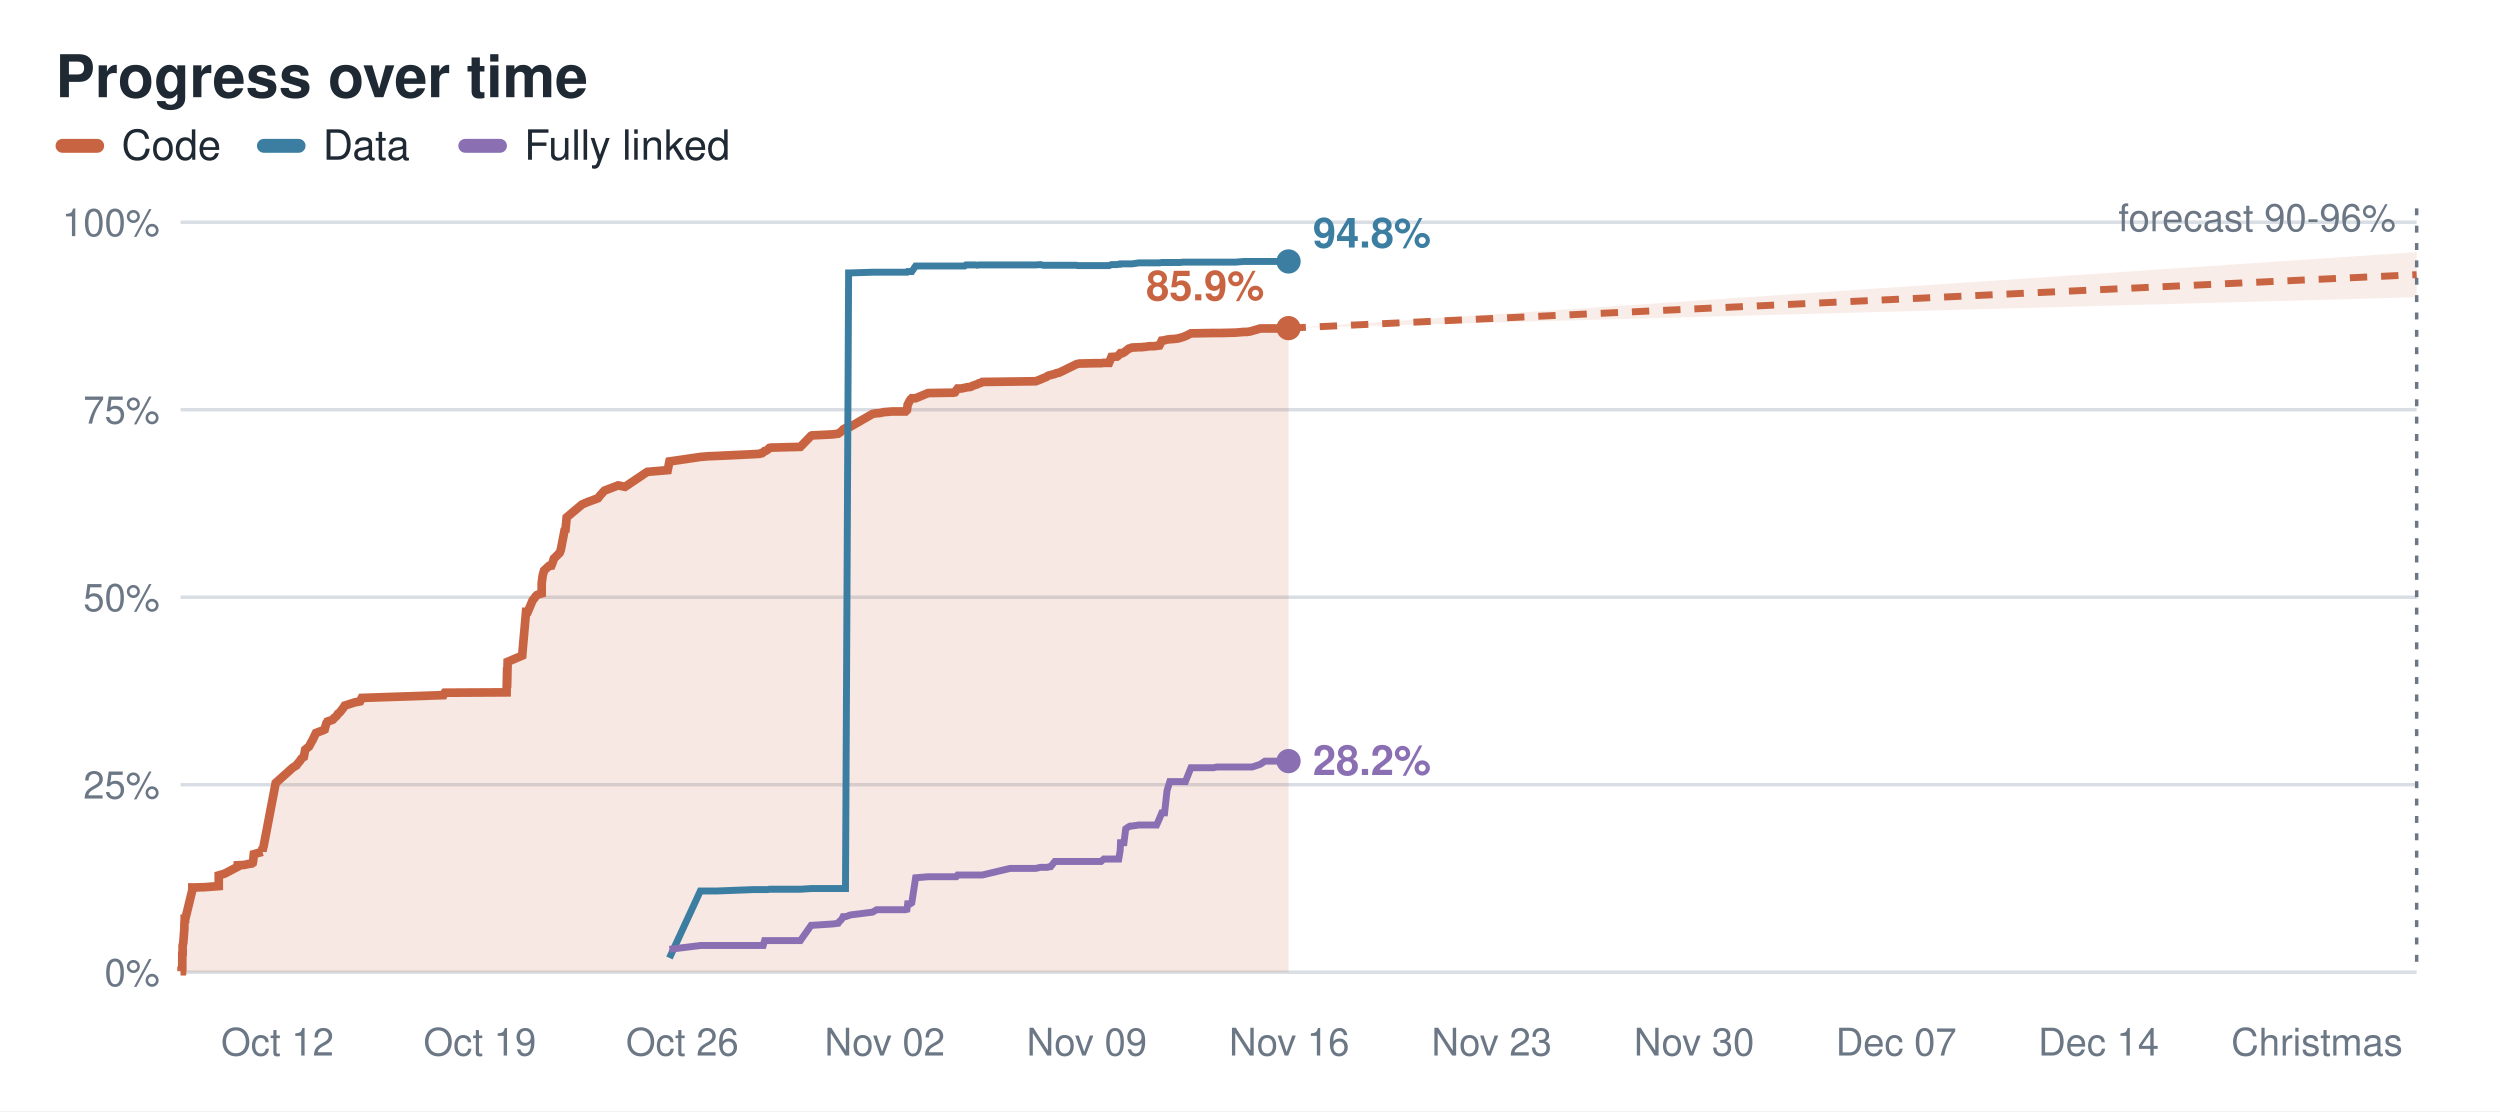
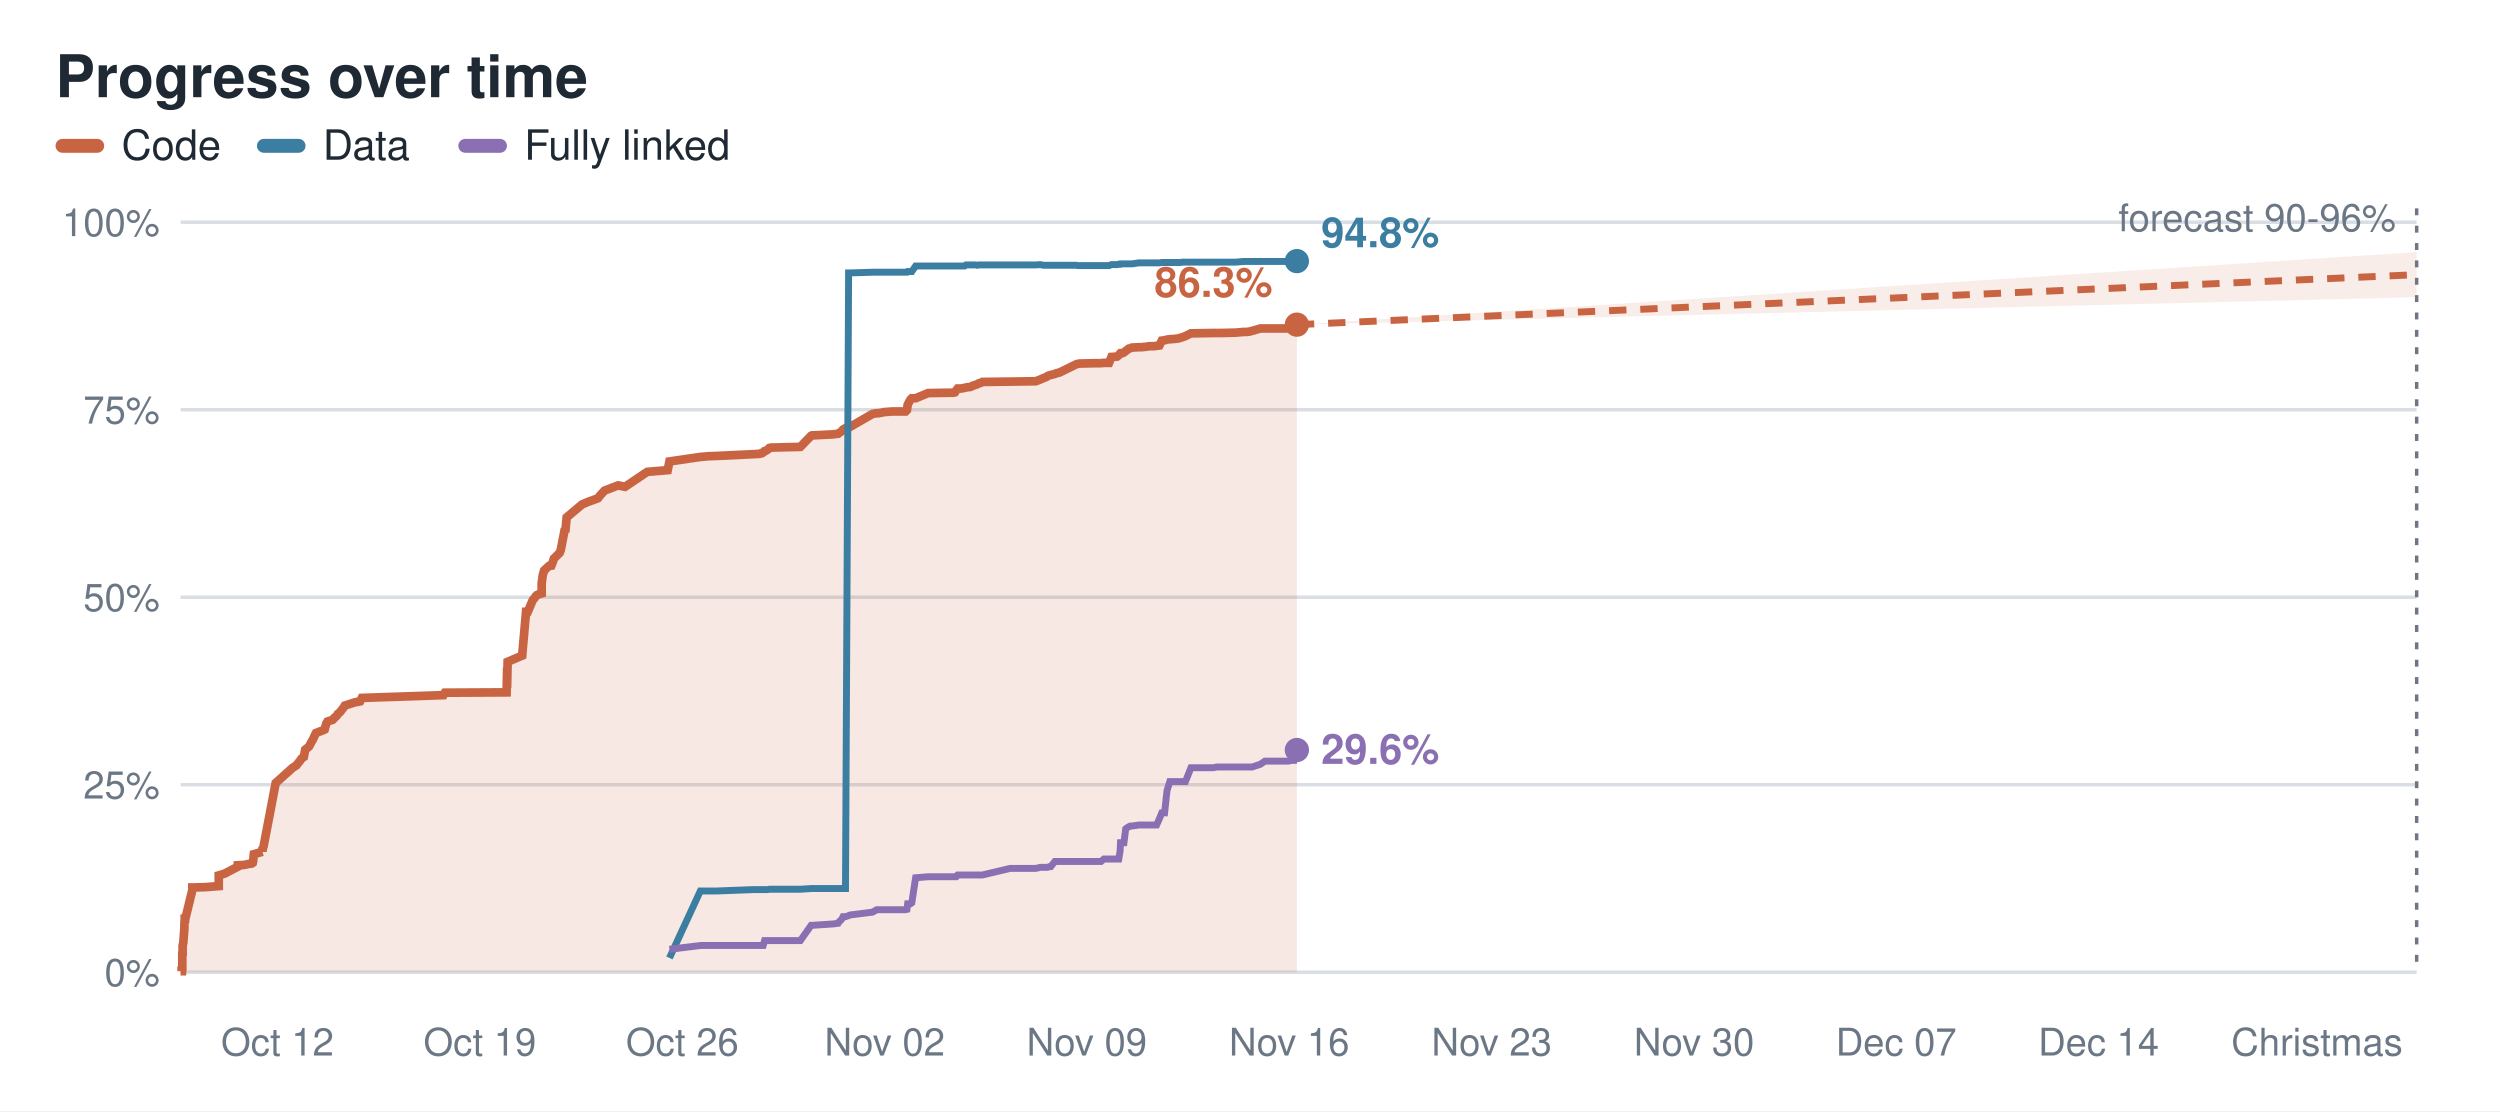
<svg xmlns="http://www.w3.org/2000/svg" viewBox="0 0 720 320" width="720" height="320" font-family="-apple-system,Segoe UI,Helvetica,Arial,sans-serif" role="img" aria-label="Progress over time">
  <rect width="100%" height="100%" fill="#ffffff" />
  <text x="16" y="28" font-size="17" font-weight="600" fill="#1f2933">Progress over time</text>
  <rect x="16" y="40" width="14" height="4" rx="2" fill="#c96442" />
  <text x="35" y="46" font-size="12" fill="#1f2933">Code</text>
  <rect x="74" y="40" width="14" height="4" rx="2" fill="#3b7ea1" />
  <text x="93" y="46" font-size="12" fill="#1f2933">Data</text>
  <rect x="132" y="40" width="14" height="4" rx="2" fill="#8a6fb3" />
  <text x="151" y="46" font-size="12" fill="#1f2933">Fully linked</text>
  <line x1="52" y1="280.0" x2="696" y2="280.0" stroke="#d9dee4" />
  <text x="46" y="284.0" font-size="11" fill="#6b7785" text-anchor="end">0%</text>
  <line x1="52" y1="226.0" x2="696" y2="226.0" stroke="#d9dee4" />
  <text x="46" y="230.0" font-size="11" fill="#6b7785" text-anchor="end">25%</text>
  <line x1="52" y1="172.0" x2="696" y2="172.0" stroke="#d9dee4" />
  <text x="46" y="176.0" font-size="11" fill="#6b7785" text-anchor="end">50%</text>
  <line x1="52" y1="118.0" x2="696" y2="118.0" stroke="#d9dee4" />
  <text x="46" y="122.0" font-size="11" fill="#6b7785" text-anchor="end">75%</text>
  <line x1="52" y1="64.0" x2="696" y2="64.0" stroke="#d9dee4" />
  <text x="46" y="68.0" font-size="11" fill="#6b7785" text-anchor="end">100%</text>
  <text x="79.9" y="304" font-size="11" fill="#6b7785" text-anchor="middle">Oct 12</text>
  <text x="138.2" y="304" font-size="11" fill="#6b7785" text-anchor="middle">Oct 19</text>
  <text x="196.5" y="304" font-size="11" fill="#6b7785" text-anchor="middle">Oct 26</text>
  <text x="254.8" y="304" font-size="11" fill="#6b7785" text-anchor="middle">Nov 02</text>
  <text x="313.0" y="304" font-size="11" fill="#6b7785" text-anchor="middle">Nov 09</text>
  <text x="371.3" y="304" font-size="11" fill="#6b7785" text-anchor="middle">Nov 16</text>
  <text x="429.6" y="304" font-size="11" fill="#6b7785" text-anchor="middle">Nov 23</text>
  <text x="487.9" y="304" font-size="11" fill="#6b7785" text-anchor="middle">Nov 30</text>
  <text x="546.1" y="304" font-size="11" fill="#6b7785" text-anchor="middle">Dec 07</text>
  <text x="604.4" y="304" font-size="11" fill="#6b7785" text-anchor="middle">Dec 14</text>
-   <polygon points="371.1,94.5 696.0,72.6 696.0,85.6" fill="#c96442" opacity="0.12" />
-   <line x1="371.1" y1="94.5" x2="696.0" y2="79.1" stroke="#c96442" stroke-width="2" stroke-dasharray="5,4" />
+   <polygon points="373.5,93.5 696.0,72.6 696.0,85.6" fill="#c96442" opacity="0.12" />
+   <line x1="373.5" y1="93.5" x2="696.0" y2="79.1" stroke="#c96442" stroke-width="2" stroke-dasharray="5,4" />
  <line x1="696.0" y1="60" x2="696.0" y2="280.0" stroke="#6b7785" stroke-dasharray="2,3" />
  <text x="692.0" y="304" font-size="11" fill="#6b7785" text-anchor="end">Christmas</text>
  <text x="690.0" y="66.6" font-size="11" fill="#6b7785" text-anchor="end">forecast 90-96%</text>
-   <polygon points="52.0,280.0 52.0,279.7 52.0,279.7 52.1,279.7 52.1,279.7 52.3,279.7 52.3,279.7 52.3,279.7 52.3,279.7 52.3,279.6 52.3,279.6 52.3,279.6 52.3,279.6 52.4,279.6 52.4,279.5 52.4,279.5 52.4,279.5 52.4,279.5 52.4,279.5 52.4,279.4 52.4,279.4 52.4,279.4 52.4,279.4 52.4,279.4 52.4,279.3 52.4,279.3 52.4,279.3 52.4,279.3 52.4,279.2 52.4,279.2 52.5,279.1 52.5,279.1 52.5,279.0 52.5,279.0 52.5,278.9 52.5,278.9 52.5,278.9 52.5,278.8 52.5,278.8 52.5,278.7 52.5,278.7 52.5,278.6 52.5,274.0 52.6,275.3 52.6,274.0 52.6,274.0 52.6,274.0 52.6,272.9 52.6,272.3 52.8,271.5 52.8,271.3 53.1,267.4 53.1,267.0 53.1,266.2 53.2,264.8 53.2,264.7 53.2,264.6 53.3,264.6 53.3,264.4 53.3,264.3 53.3,264.4 53.3,264.4 53.3,264.4 53.4,264.5 55.4,256.3 55.4,255.7 55.4,255.6 55.7,255.6 55.8,255.6 59.0,255.5 63.0,255.2 63.0,252.1 64.7,251.6 68.5,249.6 68.5,249.2 70.3,249.1 71.7,248.8 72.5,248.7 72.5,248.7 72.8,248.5 72.9,248.0 73.1,246.0 75.6,245.3 75.6,245.4 75.6,244.5 75.7,244.4 75.9,243.8 79.4,225.5 84.3,221.1 85.4,220.4 85.5,220.2 86.5,219.0 86.6,218.8 86.9,218.4 87.5,218.0 87.9,215.9 89.0,215.0 89.7,213.7 90.2,212.8 90.6,211.9 91.0,211.1 93.1,210.3 93.5,210.1 93.7,209.3 94.0,208.3 94.3,207.8 95.8,207.3 96.0,207.1 96.3,206.7 96.6,206.5 97.0,206.1 97.3,205.6 97.6,205.4 98.0,205.0 98.3,204.6 98.7,204.1 99.0,203.7 99.3,203.2 101.5,202.5 102.1,202.3 103.7,202.0 104.2,201.0 127.7,200.2 127.9,199.8 128.1,199.5 145.9,199.4 146.0,195.1 146.1,195.2 146.2,190.6 150.4,188.8 150.5,187.5 151.5,176.2 152.0,176.2 153.4,172.9 153.9,172.3 154.3,171.7 154.6,171.4 155.3,171.1 156.0,170.9 156.0,168.0 156.3,165.7 156.7,164.3 158.1,163.0 158.8,162.9 159.3,161.6 159.5,160.9 161.2,159.2 161.5,158.4 162.7,152.2 162.8,153.3 163.2,149.0 167.6,145.3 169.2,144.6 172.2,143.5 172.9,142.6 174.1,141.3 178.0,139.8 180.0,140.2 186.4,135.9 192.3,135.4 192.8,132.9 201.7,131.6 204.0,131.4 206.6,131.3 217.1,130.8 218.8,130.7 219.2,130.5 219.5,130.5 219.8,130.3 220.2,129.9 220.6,129.8 221.1,129.5 221.6,129.0 222.1,128.9 222.6,128.9 226.3,128.8 230.5,128.7 233.6,125.5 233.8,125.4 239.9,125.1 241.4,124.9 241.8,124.6 242.1,124.4 242.5,124.1 242.8,123.7 243.5,123.3 244.4,123.1 244.9,122.9 251.3,119.2 252.5,119.0 253.1,119.0 254.1,118.8 254.5,118.7 257.0,118.5 260.8,118.5 261.2,118.1 261.4,116.6 261.8,115.8 262.2,115.1 262.6,114.7 263.7,114.7 267.3,113.2 267.5,113.2 273.9,113.1 274.6,113.1 275.0,113.0 275.4,112.4 275.8,111.9 276.4,111.9 276.8,111.9 277.3,111.8 277.8,111.7 278.2,111.6 278.7,111.5 279.1,111.5 279.6,111.4 280.1,111.1 280.5,111.0 281.0,110.8 281.4,110.7 281.9,110.4 282.4,110.3 282.9,110.0 290.9,109.9 298.3,109.8 299.6,109.3 300.5,108.9 301.3,108.6 301.7,108.3 302.2,108.1 302.6,108.0 303.8,107.7 304.2,107.5 305.1,107.3 310.0,104.9 310.4,104.8 310.9,104.7 315.6,104.6 316.0,104.6 317.1,104.6 317.9,104.5 318.9,104.5 319.4,104.5 320.1,102.8 321.7,102.7 322.2,102.3 322.6,101.8 322.7,101.7 323.3,101.7 323.7,101.5 324.2,101.1 324.6,100.8 325.1,100.4 325.5,100.3 326.0,100.1 328.0,100.0 328.9,100.0 329.4,99.9 329.9,99.9 330.4,99.8 331.2,99.7 331.7,99.7 332.4,99.7 333.1,99.6 333.9,99.5 334.6,98.1 335.4,98.0 336.1,97.8 336.9,97.7 338.3,97.6 339.2,97.5 339.9,97.3 340.6,97.1 341.4,96.8 343.0,96.0 343.8,96.0 349.5,95.9 350.4,95.9 351.1,95.9 351.8,95.9 355.8,95.8 358.2,95.6 359.0,95.6 359.8,95.5 360.6,95.3 363.0,94.6 364.3,94.6 370.3,94.6 371.1,94.5 371.1,280.0" fill="#c96442" opacity="0.15" />
-   <polyline points="52.0,279.7 52.0,279.7 52.1,279.7 52.1,279.7 52.3,279.7 52.3,279.7 52.3,279.7 52.3,279.7 52.3,279.6 52.3,279.6 52.3,279.6 52.3,279.6 52.4,279.6 52.4,279.5 52.4,279.5 52.4,279.5 52.4,279.5 52.4,279.5 52.4,279.4 52.4,279.4 52.4,279.4 52.4,279.4 52.4,279.4 52.4,279.3 52.4,279.3 52.4,279.3 52.4,279.3 52.4,279.2 52.4,279.2 52.5,279.1 52.5,279.1 52.5,279.0 52.5,279.0 52.5,278.9 52.5,278.9 52.5,278.9 52.5,278.8 52.5,278.8 52.5,278.7 52.5,278.7 52.5,278.6 52.5,274.0 52.6,275.3 52.6,274.0 52.6,274.0 52.6,274.0 52.6,272.9 52.6,272.3 52.8,271.5 52.8,271.3 53.1,267.4 53.1,267.0 53.1,266.2 53.2,264.8 53.2,264.7 53.2,264.6 53.3,264.6 53.3,264.4 53.3,264.3 53.3,264.4 53.3,264.4 53.3,264.4 53.4,264.5 55.4,256.3 55.4,255.7 55.4,255.6 55.7,255.6 55.8,255.6 59.0,255.5 63.0,255.2 63.0,252.1 64.7,251.6 68.5,249.6 68.5,249.2 70.3,249.1 71.7,248.8 72.5,248.7 72.5,248.7 72.8,248.5 72.9,248.0 73.1,246.0 75.6,245.3 75.6,245.4 75.6,244.5 75.7,244.4 75.9,243.8 79.4,225.5 84.3,221.1 85.4,220.4 85.5,220.2 86.5,219.0 86.6,218.8 86.9,218.4 87.5,218.0 87.9,215.9 89.0,215.0 89.7,213.7 90.2,212.8 90.6,211.9 91.0,211.1 93.1,210.3 93.5,210.1 93.7,209.3 94.0,208.3 94.3,207.8 95.8,207.3 96.0,207.1 96.3,206.7 96.6,206.5 97.0,206.1 97.3,205.6 97.6,205.4 98.0,205.0 98.3,204.6 98.7,204.1 99.0,203.7 99.3,203.2 101.5,202.5 102.1,202.3 103.7,202.0 104.2,201.0 127.7,200.2 127.9,199.8 128.1,199.5 145.9,199.4 146.0,195.1 146.1,195.2 146.2,190.6 150.4,188.8 150.5,187.5 151.5,176.2 152.0,176.2 153.4,172.9 153.9,172.3 154.3,171.7 154.6,171.4 155.3,171.1 156.0,170.9 156.0,168.0 156.3,165.7 156.7,164.3 158.1,163.0 158.8,162.9 159.3,161.6 159.5,160.9 161.2,159.2 161.5,158.4 162.7,152.2 162.8,153.3 163.2,149.0 167.6,145.3 169.2,144.6 172.2,143.5 172.9,142.6 174.1,141.3 178.0,139.8 180.0,140.2 186.4,135.9 192.3,135.4 192.8,132.9 201.7,131.6 204.0,131.4 206.6,131.3 217.1,130.8 218.8,130.7 219.2,130.5 219.5,130.5 219.8,130.3 220.2,129.9 220.6,129.8 221.1,129.5 221.6,129.0 222.1,128.9 222.6,128.9 226.3,128.8 230.5,128.7 233.6,125.5 233.8,125.4 239.9,125.1 241.4,124.9 241.8,124.6 242.1,124.4 242.5,124.1 242.8,123.7 243.5,123.3 244.4,123.1 244.9,122.9 251.3,119.2 252.5,119.0 253.1,119.0 254.1,118.8 254.5,118.7 257.0,118.5 260.8,118.5 261.2,118.1 261.4,116.6 261.8,115.8 262.2,115.1 262.6,114.7 263.7,114.7 267.3,113.2 267.5,113.2 273.9,113.1 274.6,113.1 275.0,113.0 275.4,112.4 275.8,111.9 276.4,111.9 276.8,111.9 277.3,111.8 277.8,111.7 278.2,111.6 278.7,111.5 279.1,111.5 279.6,111.4 280.1,111.1 280.5,111.0 281.0,110.8 281.4,110.7 281.9,110.4 282.4,110.3 282.9,110.0 290.9,109.9 298.3,109.8 299.6,109.3 300.5,108.9 301.3,108.6 301.7,108.3 302.2,108.1 302.6,108.0 303.8,107.7 304.2,107.5 305.1,107.3 310.0,104.9 310.4,104.8 310.9,104.7 315.6,104.6 316.0,104.6 317.1,104.6 317.9,104.5 318.9,104.5 319.4,104.5 320.1,102.8 321.7,102.7 322.2,102.3 322.6,101.8 322.7,101.7 323.3,101.7 323.7,101.5 324.2,101.1 324.6,100.8 325.1,100.4 325.5,100.3 326.0,100.1 328.0,100.0 328.9,100.0 329.4,99.9 329.9,99.9 330.4,99.8 331.2,99.7 331.7,99.7 332.4,99.7 333.1,99.6 333.9,99.5 334.6,98.1 335.4,98.0 336.1,97.8 336.9,97.7 338.3,97.6 339.2,97.5 339.9,97.3 340.6,97.1 341.4,96.8 343.0,96.0 343.8,96.0 349.5,95.9 350.4,95.9 351.1,95.9 351.8,95.9 355.8,95.8 358.2,95.6 359.0,95.6 359.8,95.5 360.6,95.3 363.0,94.6 364.3,94.6 370.3,94.6 371.1,94.5" fill="none" stroke="#c96442" stroke-width="2.5" />
-   <circle cx="371.1" cy="94.5" r="3.5" fill="#c96442" />
-   <text x="364.1" y="86.5" font-size="12" font-weight="600" fill="#c96442" text-anchor="end">85.9%</text>
-   <polyline points="192.8,275.9 201.7,256.6 204.0,256.6 206.6,256.6 217.1,256.2 218.8,256.2 219.2,256.2 219.5,256.2 219.8,256.2 220.2,256.2 220.6,256.2 221.1,256.2 221.6,256.1 222.1,256.1 222.6,256.1 226.3,256.1 230.5,256.1 233.6,255.9 233.8,255.9 239.9,255.9 241.4,255.9 241.8,255.9 242.1,255.9 242.5,255.9 242.8,255.9 243.5,255.9 244.4,78.6 244.9,78.6 251.3,78.4 252.5,78.4 253.1,78.4 254.1,78.4 254.5,78.4 257.0,78.4 260.8,78.4 261.2,78.4 261.4,78.2 261.8,78.2 262.2,78.2 262.6,78.2 263.7,76.6 267.3,76.6 267.5,76.6 273.9,76.6 274.6,76.6 275.0,76.6 275.4,76.6 275.8,76.6 276.4,76.6 276.8,76.6 277.3,76.6 277.8,76.6 278.2,76.3 278.7,76.3 279.1,76.3 279.6,76.3 280.1,76.3 280.5,76.3 281.0,76.3 281.4,76.4 281.9,76.3 282.4,76.3 282.9,76.3 290.9,76.3 298.3,76.3 299.6,76.2 300.5,76.4 301.3,76.4 301.7,76.4 302.2,76.4 302.6,76.4 303.8,76.4 304.2,76.4 305.1,76.4 310.0,76.4 310.4,76.5 310.9,76.5 315.6,76.5 316.0,76.5 317.1,76.5 317.9,76.5 318.9,76.5 319.4,76.5 320.1,76.2 321.7,76.2 322.2,76.1 322.6,76.1 322.7,76.0 323.3,76.0 323.7,76.0 324.2,76.0 324.6,76.0 325.1,76.0 325.5,76.0 326.0,76.0 328.0,75.7 328.9,75.7 329.4,75.7 329.9,75.7 330.4,75.7 331.2,75.7 331.7,75.7 332.4,75.7 333.1,75.7 333.9,75.7 334.6,75.6 335.4,75.6 336.1,75.6 336.9,75.6 338.3,75.6 339.2,75.6 339.9,75.6 340.6,75.5 341.4,75.5 343.0,75.5 343.8,75.5 349.5,75.5 350.4,75.5 351.1,75.5 351.8,75.5 355.8,75.5 358.2,75.3 359.0,75.3 359.8,75.3 360.6,75.3 363.0,75.3 364.3,75.3 370.3,75.3 371.1,75.3" fill="none" stroke="#3b7ea1" stroke-width="2" />
-   <circle cx="371.1" cy="75.3" r="3.5" fill="#3b7ea1" />
-   <text x="378.1" y="71.3" font-size="12" font-weight="600" fill="#3b7ea1">94.8%</text>
-   <polyline points="192.8,273.4 201.7,272.3 204.0,272.3 206.6,272.3 217.1,272.3 218.8,272.3 219.2,272.3 219.5,272.3 219.8,272.3 220.2,270.9 220.6,270.9 221.1,270.9 221.6,270.9 222.1,270.9 222.6,270.9 226.3,270.9 230.5,270.9 233.6,266.5 233.8,266.5 239.9,266.1 241.4,265.9 241.8,265.3 242.1,265.1 242.5,264.6 242.8,264.0 243.5,264.0 244.4,263.7 244.9,263.5 251.3,262.7 252.5,262.0 253.1,262.0 254.1,262.0 254.5,262.0 257.0,262.0 260.8,262.0 261.2,261.9 261.4,260.3 261.8,260.3 262.2,260.3 262.6,260.0 263.7,252.8 267.3,252.5 267.5,252.5 273.9,252.5 274.6,252.5 275.0,252.5 275.4,252.5 275.8,252.0 276.4,252.0 276.8,252.0 277.3,252.0 277.8,252.0 278.2,252.0 278.7,252.0 279.1,252.0 279.6,252.0 280.1,252.0 280.5,252.0 281.0,252.0 281.4,252.0 281.9,252.0 282.4,252.0 282.9,252.0 290.9,250.1 298.3,250.1 299.6,249.8 300.5,249.8 301.3,249.8 301.7,249.8 302.2,249.6 302.6,249.6 303.8,248.1 304.2,248.1 305.1,248.1 310.0,248.1 310.4,248.1 310.9,248.1 315.6,248.1 316.0,248.1 317.1,248.1 317.9,247.4 318.9,247.4 319.4,247.4 320.1,247.4 321.7,247.4 322.2,247.4 322.6,245.0 322.7,242.7 323.3,242.7 323.7,242.7 324.2,238.7 324.6,238.4 325.1,238.1 325.5,237.9 326.0,237.9 328.0,237.6 328.9,237.6 329.4,237.6 329.9,237.6 330.4,237.6 331.2,237.6 331.7,237.6 332.4,237.6 333.1,237.6 333.9,235.8 334.6,234.1 335.4,234.1 336.1,227.7 336.9,225.1 338.3,225.1 339.2,225.1 339.9,225.1 340.6,225.1 341.4,225.1 343.0,221.1 343.8,221.1 349.5,221.1 350.4,220.9 351.1,220.9 351.8,220.9 355.8,220.9 358.2,220.9 359.0,220.9 359.8,220.9 360.6,220.9 363.0,220.1 364.3,219.2 370.3,219.2 371.1,219.2" fill="none" stroke="#8a6fb3" stroke-width="2" />
-   <circle cx="371.1" cy="219.2" r="3.5" fill="#8a6fb3" />
-   <text x="378.1" y="223.2" font-size="12" font-weight="600" fill="#8a6fb3">28.2%</text>
+   <polygon points="52.0,280.0 52.0,279.7 52.0,279.7 52.1,279.7 52.1,279.7 52.3,279.7 52.3,279.7 52.3,279.7 52.3,279.7 52.3,279.6 52.3,279.6 52.3,279.6 52.3,279.6 52.4,279.6 52.4,279.5 52.4,279.5 52.4,279.5 52.4,279.5 52.4,279.5 52.4,279.4 52.4,279.4 52.4,279.4 52.4,279.4 52.4,279.4 52.4,279.3 52.4,279.3 52.4,279.3 52.4,279.3 52.4,279.2 52.4,279.2 52.5,279.1 52.5,279.1 52.5,279.0 52.5,279.0 52.5,278.9 52.5,278.9 52.5,278.9 52.5,278.8 52.5,278.8 52.5,278.7 52.5,278.7 52.5,278.6 52.5,274.0 52.6,275.3 52.6,274.0 52.6,274.0 52.6,274.0 52.6,272.9 52.6,272.3 52.8,271.5 52.8,271.3 53.1,267.4 53.1,267.0 53.1,266.2 53.2,264.8 53.2,264.7 53.2,264.6 53.3,264.6 53.3,264.4 53.3,264.3 53.3,264.4 53.3,264.4 53.3,264.4 53.4,264.5 55.4,256.3 55.4,255.7 55.4,255.6 55.7,255.6 55.8,255.6 59.0,255.5 63.0,255.2 63.0,252.1 64.7,251.6 68.5,249.6 68.5,249.2 70.3,249.1 71.7,248.8 72.5,248.7 72.5,248.7 72.8,248.5 72.9,248.0 73.1,246.0 75.6,245.3 75.6,245.4 75.6,244.5 75.7,244.4 75.9,243.8 79.4,225.5 84.3,221.1 85.4,220.4 85.5,220.2 86.5,219.0 86.6,218.8 86.9,218.4 87.5,218.0 87.9,215.9 89.0,215.0 89.7,213.7 90.2,212.8 90.6,211.9 91.0,211.1 93.1,210.3 93.5,210.1 93.7,209.3 94.0,208.3 94.3,207.8 95.8,207.3 96.0,207.1 96.3,206.7 96.6,206.5 97.0,206.1 97.3,205.6 97.6,205.4 98.0,205.0 98.3,204.6 98.7,204.1 99.0,203.7 99.3,203.2 101.5,202.5 102.1,202.3 103.7,202.0 104.2,201.0 127.7,200.2 127.9,199.8 128.1,199.5 145.9,199.4 146.0,195.1 146.1,195.2 146.2,190.6 150.4,188.8 150.5,187.5 151.5,176.2 152.0,176.2 153.4,172.9 153.9,172.3 154.3,171.7 154.6,171.4 155.3,171.1 156.0,170.9 156.0,168.0 156.3,165.7 156.7,164.3 158.1,163.0 158.8,162.9 159.3,161.6 159.5,160.9 161.2,159.2 161.5,158.4 162.7,152.2 162.8,153.3 163.2,149.0 167.6,145.3 169.2,144.6 172.2,143.5 172.9,142.6 174.1,141.3 178.0,139.8 180.0,140.2 186.4,135.9 192.3,135.4 192.8,132.9 201.7,131.6 204.0,131.4 206.6,131.3 217.1,130.8 218.8,130.7 219.2,130.5 219.5,130.5 219.8,130.3 220.2,129.9 220.6,129.8 221.1,129.5 221.6,129.0 222.1,128.9 222.6,128.9 226.3,128.8 230.5,128.7 233.6,125.5 233.8,125.4 239.9,125.1 241.4,124.9 241.8,124.6 242.1,124.4 242.5,124.1 242.8,123.7 243.5,123.3 244.4,123.1 244.9,122.9 251.3,119.2 252.5,119.0 253.1,119.0 254.1,118.8 254.5,118.7 257.0,118.5 260.8,118.5 261.2,118.1 261.4,116.6 261.8,115.8 262.2,115.1 262.6,114.7 263.7,114.7 267.3,113.2 267.5,113.2 273.9,113.1 274.6,113.1 275.0,113.0 275.4,112.4 275.8,111.9 276.4,111.9 276.8,111.9 277.3,111.8 277.8,111.7 278.2,111.6 278.7,111.5 279.1,111.5 279.6,111.4 280.1,111.1 280.5,111.0 281.0,110.8 281.4,110.7 281.9,110.4 282.4,110.3 282.9,110.0 290.9,109.9 298.3,109.8 299.6,109.3 300.5,108.9 301.3,108.6 301.7,108.3 302.2,108.1 302.6,108.0 303.8,107.7 304.2,107.5 305.1,107.3 310.0,104.9 310.4,104.8 310.9,104.7 315.6,104.6 316.0,104.6 317.1,104.6 317.9,104.5 318.9,104.5 319.4,104.5 320.1,102.8 321.7,102.7 322.2,102.3 322.6,101.8 322.7,101.7 323.3,101.7 323.7,101.5 324.2,101.1 324.6,100.8 325.1,100.4 325.5,100.3 326.0,100.1 328.0,100.0 328.9,100.0 329.4,99.9 329.9,99.9 330.4,99.8 331.2,99.7 331.7,99.7 332.4,99.7 333.1,99.6 333.9,99.5 334.6,98.1 335.4,98.0 336.1,97.8 336.9,97.7 338.3,97.6 339.2,97.5 339.9,97.3 340.6,97.1 341.4,96.8 343.0,96.0 343.8,96.0 349.5,95.9 350.4,95.9 351.1,95.9 351.8,95.9 355.8,95.8 358.2,95.6 359.0,95.6 359.8,95.5 360.6,95.3 363.0,94.6 364.3,94.6 370.3,94.6 371.1,94.5 371.9,94.5 372.7,94.3 373.5,93.5 373.5,280.0" fill="#c96442" opacity="0.15" />
+   <polyline points="52.0,279.7 52.0,279.7 52.1,279.7 52.1,279.7 52.3,279.7 52.3,279.7 52.3,279.7 52.3,279.7 52.3,279.6 52.3,279.6 52.3,279.6 52.3,279.6 52.4,279.6 52.4,279.5 52.4,279.5 52.4,279.5 52.4,279.5 52.4,279.5 52.4,279.4 52.4,279.4 52.4,279.4 52.4,279.4 52.4,279.4 52.4,279.3 52.4,279.3 52.4,279.3 52.4,279.3 52.4,279.2 52.4,279.2 52.5,279.1 52.5,279.1 52.5,279.0 52.5,279.0 52.5,278.9 52.5,278.9 52.5,278.9 52.5,278.8 52.5,278.8 52.5,278.7 52.5,278.7 52.5,278.6 52.5,274.0 52.6,275.3 52.6,274.0 52.6,274.0 52.6,274.0 52.6,272.9 52.6,272.3 52.8,271.5 52.8,271.3 53.1,267.4 53.1,267.0 53.1,266.2 53.2,264.8 53.2,264.7 53.2,264.6 53.3,264.6 53.3,264.4 53.3,264.3 53.3,264.4 53.3,264.4 53.3,264.4 53.4,264.5 55.4,256.3 55.4,255.7 55.4,255.6 55.7,255.6 55.8,255.6 59.0,255.5 63.0,255.2 63.0,252.1 64.7,251.6 68.5,249.6 68.5,249.2 70.3,249.1 71.7,248.8 72.5,248.7 72.5,248.7 72.8,248.5 72.9,248.0 73.1,246.0 75.6,245.3 75.6,245.4 75.6,244.5 75.7,244.4 75.9,243.8 79.4,225.5 84.3,221.1 85.4,220.4 85.5,220.2 86.5,219.0 86.6,218.8 86.9,218.4 87.5,218.0 87.9,215.9 89.0,215.0 89.7,213.7 90.2,212.8 90.6,211.9 91.0,211.1 93.1,210.3 93.5,210.1 93.7,209.3 94.0,208.3 94.3,207.8 95.8,207.3 96.0,207.1 96.3,206.7 96.6,206.5 97.0,206.1 97.3,205.6 97.6,205.4 98.0,205.0 98.3,204.6 98.7,204.1 99.0,203.7 99.3,203.2 101.5,202.5 102.1,202.3 103.7,202.0 104.2,201.0 127.7,200.2 127.9,199.8 128.1,199.5 145.9,199.4 146.0,195.1 146.1,195.2 146.2,190.6 150.4,188.8 150.5,187.5 151.5,176.2 152.0,176.2 153.4,172.9 153.9,172.3 154.3,171.7 154.6,171.4 155.3,171.1 156.0,170.9 156.0,168.0 156.3,165.7 156.7,164.3 158.1,163.0 158.8,162.9 159.3,161.6 159.5,160.9 161.2,159.2 161.5,158.4 162.7,152.2 162.8,153.3 163.2,149.0 167.6,145.3 169.2,144.6 172.2,143.5 172.9,142.6 174.1,141.3 178.0,139.8 180.0,140.2 186.4,135.9 192.3,135.4 192.8,132.9 201.7,131.6 204.0,131.4 206.6,131.3 217.1,130.8 218.8,130.7 219.2,130.5 219.5,130.5 219.8,130.3 220.2,129.9 220.6,129.8 221.1,129.5 221.6,129.0 222.1,128.9 222.6,128.9 226.3,128.8 230.5,128.7 233.6,125.5 233.8,125.4 239.9,125.1 241.4,124.9 241.8,124.6 242.1,124.4 242.5,124.1 242.8,123.7 243.5,123.3 244.4,123.1 244.9,122.9 251.3,119.2 252.5,119.0 253.1,119.0 254.1,118.8 254.5,118.7 257.0,118.5 260.8,118.5 261.2,118.1 261.4,116.6 261.8,115.8 262.2,115.1 262.6,114.7 263.7,114.7 267.3,113.2 267.5,113.2 273.9,113.1 274.6,113.1 275.0,113.0 275.4,112.4 275.8,111.9 276.4,111.9 276.8,111.9 277.3,111.8 277.8,111.7 278.2,111.6 278.7,111.5 279.1,111.5 279.6,111.4 280.1,111.1 280.5,111.0 281.0,110.8 281.4,110.7 281.9,110.4 282.4,110.3 282.9,110.0 290.9,109.9 298.3,109.8 299.6,109.3 300.5,108.9 301.3,108.6 301.7,108.3 302.2,108.1 302.6,108.0 303.8,107.7 304.2,107.5 305.1,107.3 310.0,104.9 310.4,104.8 310.9,104.7 315.6,104.6 316.0,104.6 317.1,104.6 317.9,104.5 318.9,104.5 319.4,104.5 320.1,102.8 321.7,102.7 322.2,102.3 322.6,101.8 322.7,101.7 323.3,101.7 323.7,101.5 324.2,101.1 324.6,100.8 325.1,100.4 325.5,100.3 326.0,100.1 328.0,100.0 328.9,100.0 329.4,99.9 329.9,99.9 330.4,99.8 331.2,99.7 331.7,99.7 332.4,99.7 333.1,99.6 333.9,99.5 334.6,98.1 335.4,98.0 336.1,97.8 336.9,97.7 338.3,97.6 339.2,97.5 339.9,97.3 340.6,97.1 341.4,96.8 343.0,96.0 343.8,96.0 349.5,95.9 350.4,95.9 351.1,95.9 351.8,95.9 355.8,95.8 358.2,95.6 359.0,95.6 359.8,95.5 360.6,95.3 363.0,94.6 364.3,94.6 370.3,94.6 371.1,94.5 371.9,94.5 372.7,94.3 373.5,93.5" fill="none" stroke="#c96442" stroke-width="2.5" />
+   <circle cx="373.5" cy="93.5" r="3.5" fill="#c96442" />
+   <text x="366.5" y="85.5" font-size="12" font-weight="600" fill="#c96442" text-anchor="end">86.3%</text>
+   <polyline points="192.8,275.9 201.7,256.6 204.0,256.6 206.6,256.6 217.1,256.2 218.8,256.2 219.2,256.2 219.5,256.2 219.8,256.2 220.2,256.2 220.6,256.2 221.1,256.2 221.6,256.1 222.1,256.1 222.6,256.1 226.3,256.1 230.5,256.1 233.6,255.9 233.8,255.9 239.9,255.9 241.4,255.9 241.8,255.9 242.1,255.9 242.5,255.9 242.8,255.9 243.5,255.9 244.4,78.6 244.9,78.6 251.3,78.4 252.5,78.4 253.1,78.4 254.1,78.4 254.5,78.4 257.0,78.4 260.8,78.4 261.2,78.4 261.4,78.2 261.8,78.2 262.2,78.2 262.6,78.2 263.7,76.6 267.3,76.6 267.5,76.6 273.9,76.6 274.6,76.6 275.0,76.6 275.4,76.6 275.8,76.6 276.4,76.6 276.8,76.6 277.3,76.6 277.8,76.6 278.2,76.3 278.7,76.3 279.1,76.3 279.6,76.3 280.1,76.3 280.5,76.3 281.0,76.3 281.4,76.4 281.9,76.3 282.4,76.3 282.9,76.3 290.9,76.3 298.3,76.3 299.6,76.2 300.5,76.4 301.3,76.4 301.7,76.4 302.2,76.4 302.6,76.4 303.8,76.4 304.2,76.4 305.1,76.4 310.0,76.4 310.4,76.5 310.9,76.5 315.6,76.5 316.0,76.5 317.1,76.5 317.9,76.5 318.9,76.5 319.4,76.5 320.1,76.2 321.7,76.2 322.2,76.1 322.6,76.1 322.7,76.0 323.3,76.0 323.7,76.0 324.2,76.0 324.6,76.0 325.1,76.0 325.5,76.0 326.0,76.0 328.0,75.7 328.9,75.7 329.4,75.7 329.9,75.7 330.4,75.7 331.2,75.7 331.7,75.7 332.4,75.7 333.1,75.7 333.9,75.7 334.6,75.6 335.4,75.6 336.1,75.6 336.9,75.6 338.3,75.6 339.2,75.6 339.9,75.6 340.6,75.5 341.4,75.5 343.0,75.5 343.8,75.5 349.5,75.5 350.4,75.5 351.1,75.5 351.8,75.5 355.8,75.5 358.2,75.3 359.0,75.3 359.8,75.3 360.6,75.3 363.0,75.3 364.3,75.3 370.3,75.3 371.1,75.3 371.9,75.3 372.7,75.2 373.5,75.2" fill="none" stroke="#3b7ea1" stroke-width="2" />
+   <circle cx="373.5" cy="75.2" r="3.5" fill="#3b7ea1" />
+   <text x="380.5" y="71.2" font-size="12" font-weight="600" fill="#3b7ea1">94.8%</text>
+   <polyline points="192.8,273.4 201.7,272.3 204.0,272.3 206.6,272.3 217.1,272.3 218.8,272.3 219.2,272.3 219.5,272.3 219.8,272.3 220.2,270.9 220.6,270.9 221.1,270.9 221.6,270.9 222.1,270.9 222.6,270.9 226.3,270.9 230.5,270.9 233.6,266.5 233.8,266.5 239.9,266.1 241.4,265.9 241.8,265.3 242.1,265.1 242.5,264.6 242.8,264.0 243.5,264.0 244.4,263.7 244.9,263.5 251.3,262.7 252.5,262.0 253.1,262.0 254.1,262.0 254.5,262.0 257.0,262.0 260.8,262.0 261.2,261.9 261.4,260.3 261.8,260.3 262.2,260.3 262.6,260.0 263.7,252.8 267.3,252.5 267.5,252.5 273.9,252.5 274.6,252.5 275.0,252.5 275.4,252.5 275.8,252.0 276.4,252.0 276.8,252.0 277.3,252.0 277.8,252.0 278.2,252.0 278.7,252.0 279.1,252.0 279.6,252.0 280.1,252.0 280.5,252.0 281.0,252.0 281.4,252.0 281.9,252.0 282.4,252.0 282.9,252.0 290.9,250.1 298.3,250.1 299.6,249.8 300.5,249.8 301.3,249.8 301.7,249.8 302.2,249.6 302.6,249.6 303.8,248.1 304.2,248.1 305.1,248.1 310.0,248.1 310.4,248.1 310.9,248.1 315.6,248.1 316.0,248.1 317.1,248.1 317.9,247.4 318.9,247.4 319.4,247.4 320.1,247.4 321.7,247.4 322.2,247.4 322.6,245.0 322.7,242.7 323.3,242.7 323.7,242.7 324.2,238.7 324.6,238.4 325.1,238.1 325.5,237.9 326.0,237.9 328.0,237.6 328.9,237.6 329.4,237.6 329.9,237.6 330.4,237.6 331.2,237.6 331.7,237.6 332.4,237.6 333.1,237.6 333.9,235.8 334.6,234.1 335.4,234.1 336.1,227.7 336.9,225.1 338.3,225.1 339.2,225.1 339.9,225.1 340.6,225.1 341.4,225.1 343.0,221.1 343.8,221.1 349.5,221.1 350.4,220.9 351.1,220.9 351.8,220.9 355.8,220.9 358.2,220.9 359.0,220.9 359.8,220.9 360.6,220.9 363.0,220.1 364.3,219.2 370.3,219.2 371.1,219.2 371.9,219.0 372.7,219.0 373.5,216.0" fill="none" stroke="#8a6fb3" stroke-width="2" />
+   <circle cx="373.5" cy="216.0" r="3.5" fill="#8a6fb3" />
+   <text x="380.5" y="220.0" font-size="12" font-weight="600" fill="#8a6fb3">29.6%</text>
</svg>
